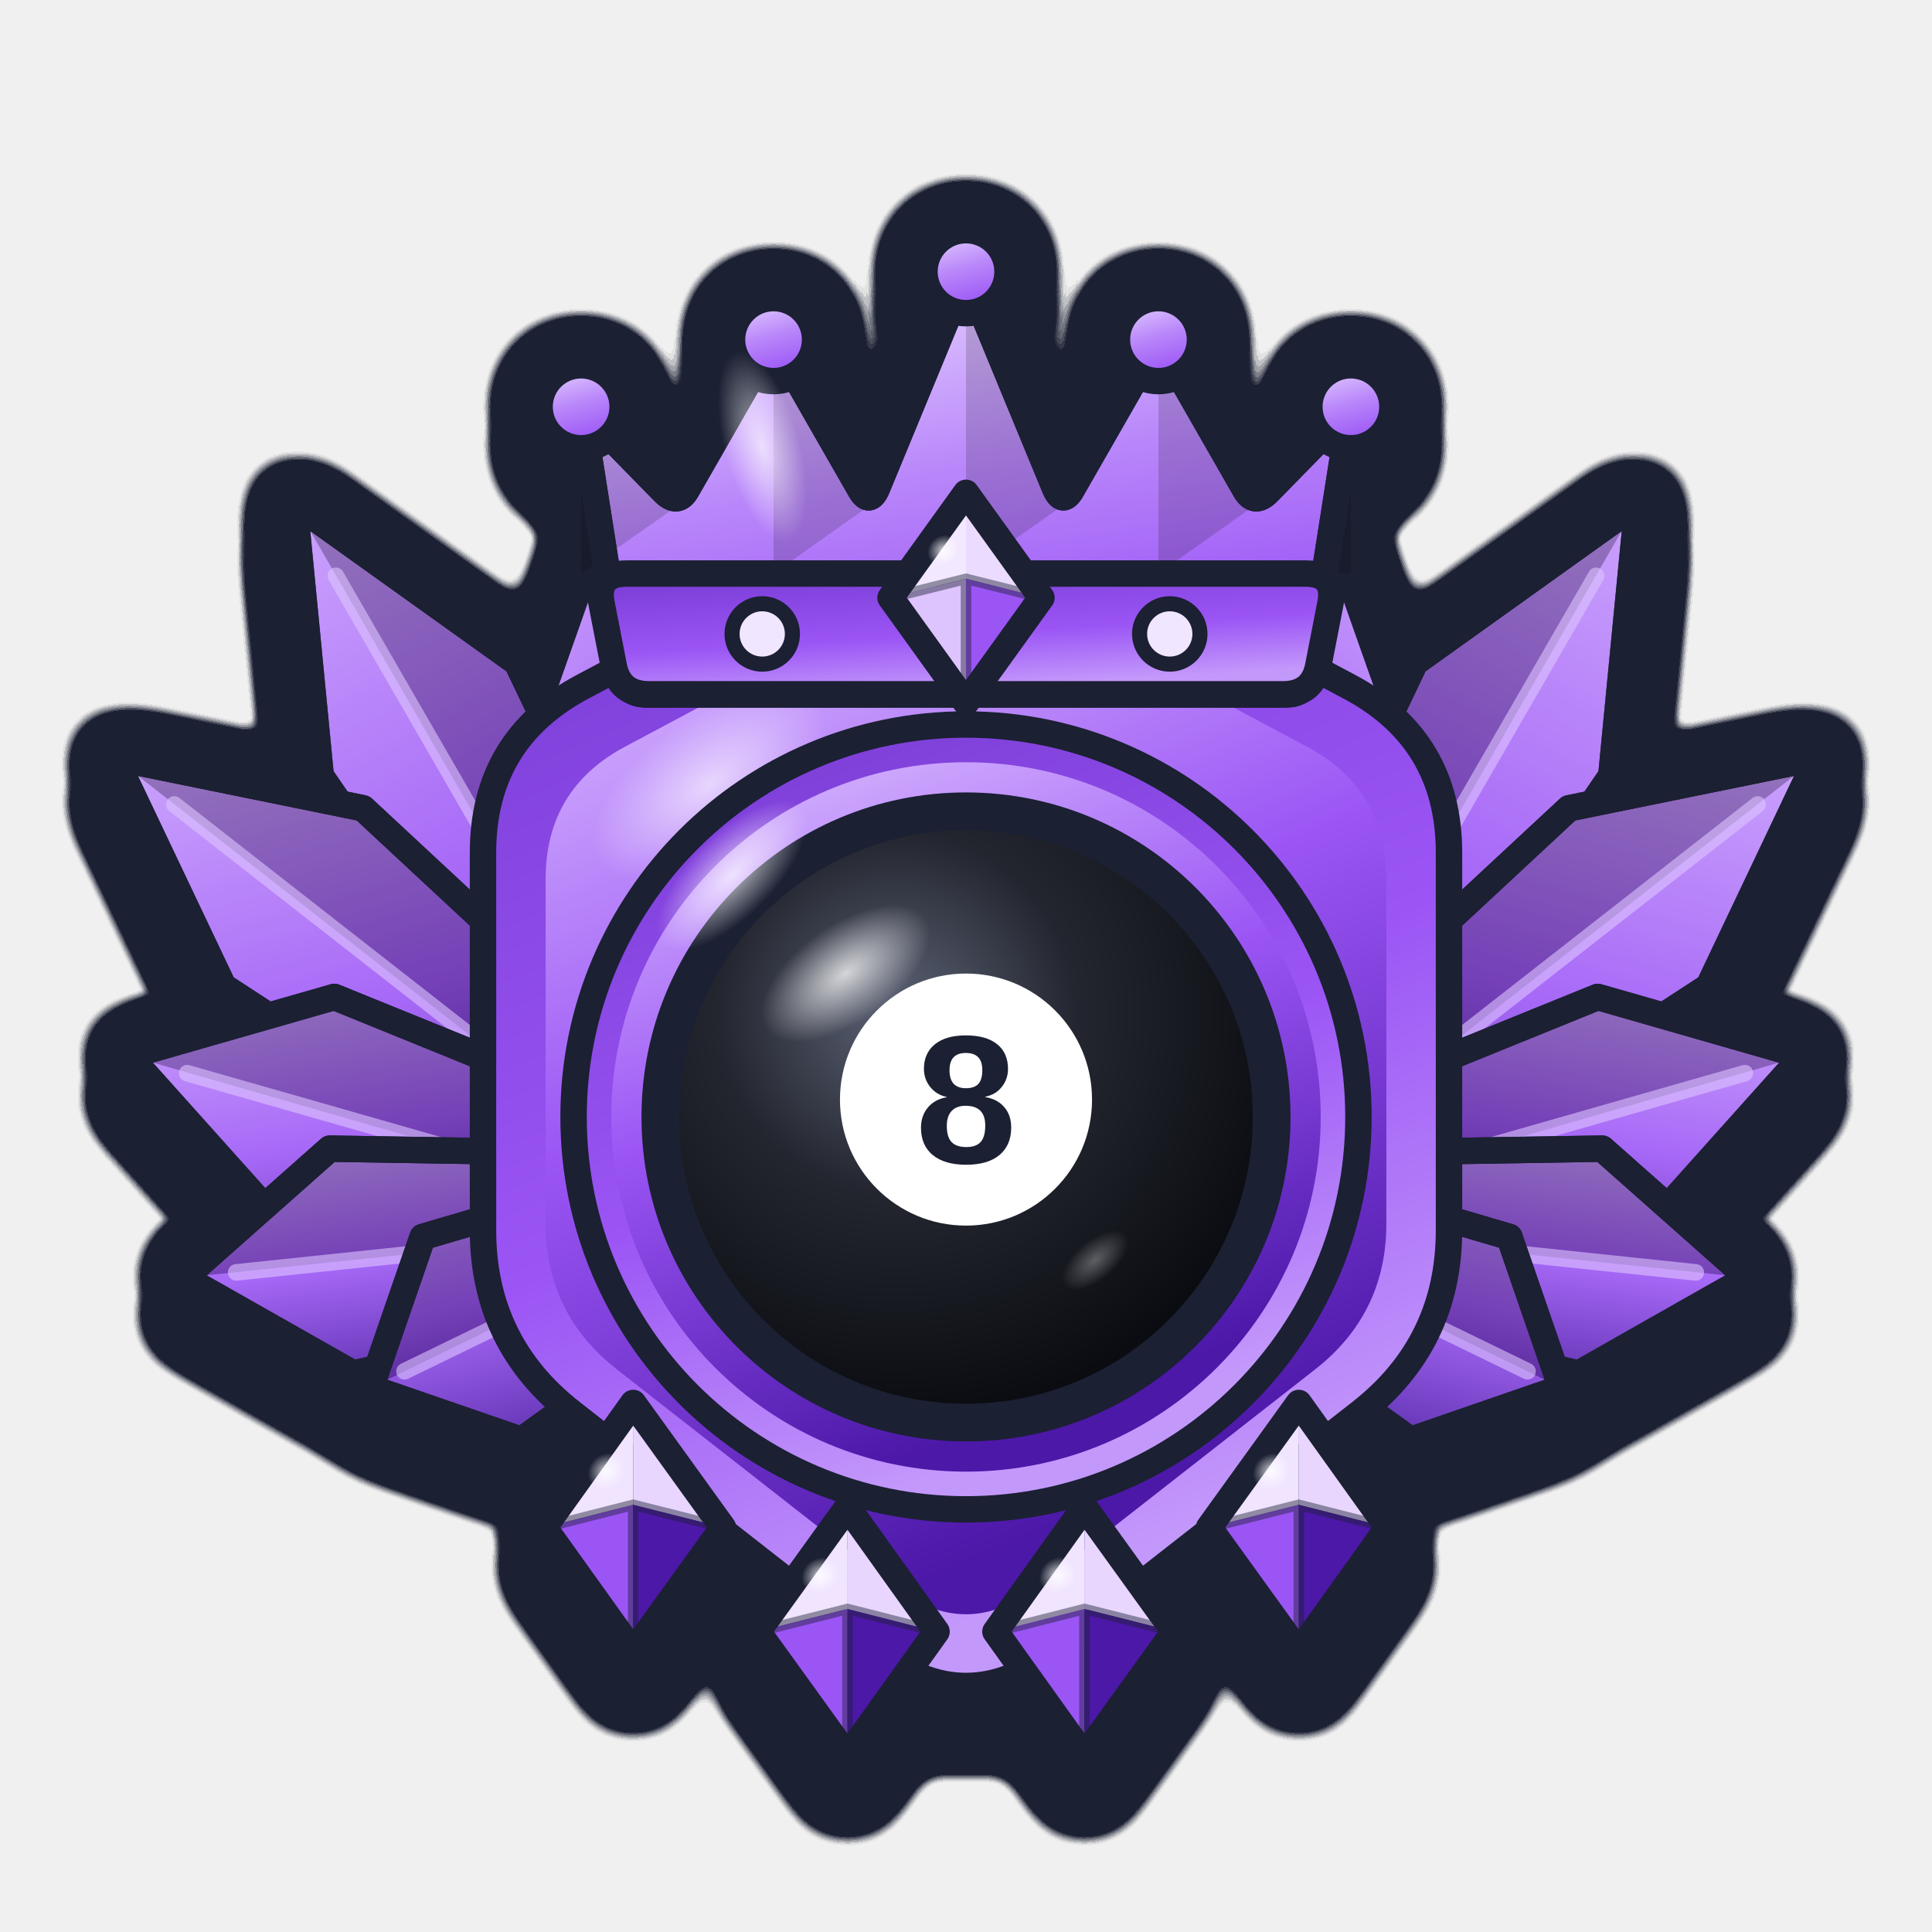
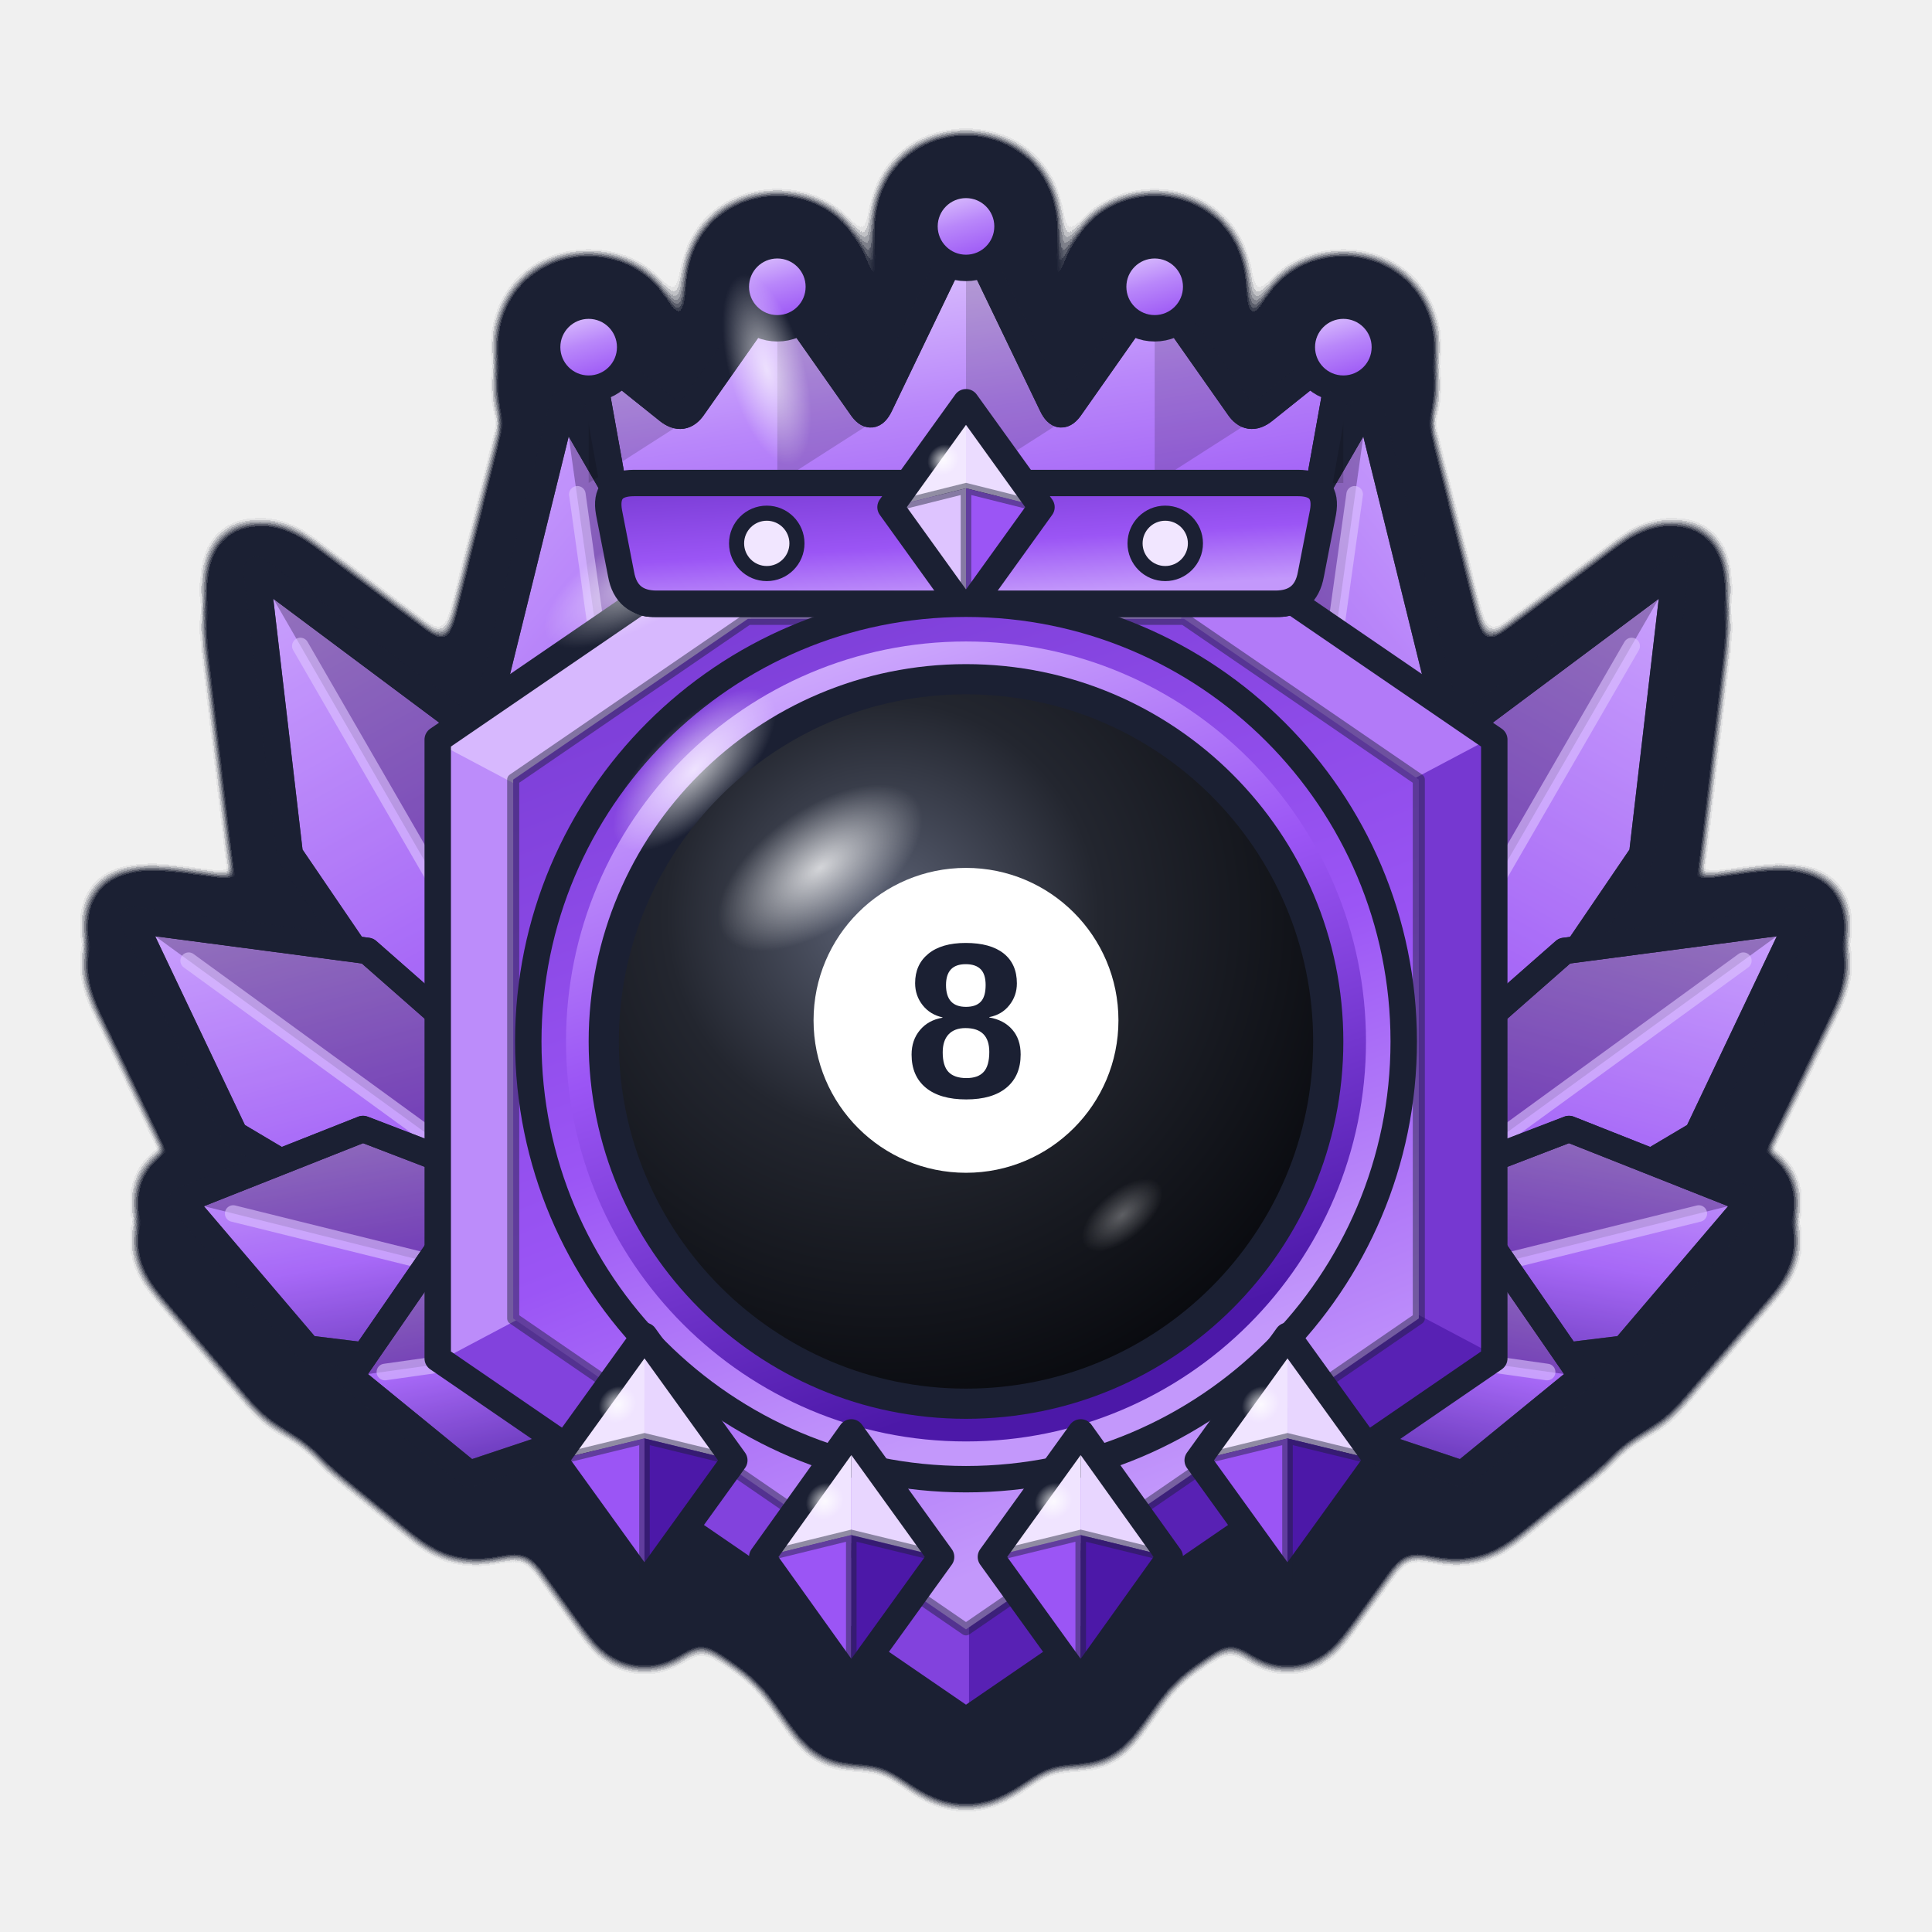
<svg xmlns="http://www.w3.org/2000/svg" width="512" height="512" viewBox="0 0 256 256">
  <defs>
    <linearGradient id="blue" x1="0" y1="0" x2="0.35" y2="1">
      <stop offset="0" stop-color="#9ED3FF" />
      <stop offset="0.45" stop-color="#3B9BFF" />
      <stop offset="1" stop-color="#1F6BD0" />
    </linearGradient>
    <linearGradient id="green" x1="0" y1="0" x2="0.35" y2="1">
      <stop offset="0" stop-color="#A8F5BE" />
      <stop offset="0.45" stop-color="#3DD66B" />
      <stop offset="1" stop-color="#1E9E47" />
    </linearGradient>
    <linearGradient id="red" x1="0" y1="0" x2="0.35" y2="1">
      <stop offset="0" stop-color="#FFA3A3" />
      <stop offset="0.45" stop-color="#FF4D4D" />
      <stop offset="1" stop-color="#C9283A" />
    </linearGradient>
    <linearGradient id="gold" x1="0" y1="0" x2="0.35" y2="1">
      <stop offset="0" stop-color="#FFF1A0" />
      <stop offset="0.45" stop-color="#FFC928" />
      <stop offset="1" stop-color="#DB8E00" />
    </linearGradient>
    <linearGradient id="wood" x1="0" y1="0" x2="0.35" y2="1">
      <stop offset="0" stop-color="#FFD9A0" />
      <stop offset="0.45" stop-color="#E7A35C" />
      <stop offset="1" stop-color="#A8622A" />
    </linearGradient>
    <linearGradient id="darkwood" x1="0" y1="0" x2="0.35" y2="1">
      <stop offset="0" stop-color="#C07A45" />
      <stop offset="0.45" stop-color="#8A4B22" />
      <stop offset="1" stop-color="#5E3014" />
    </linearGradient>
    <linearGradient id="white" x1="0" y1="0" x2="0.35" y2="1">
      <stop offset="0" stop-color="#FFFFFF" />
      <stop offset="0.45" stop-color="#F4F8FF" />
      <stop offset="1" stop-color="#C9D6EA" />
    </linearGradient>
    <linearGradient id="grey" x1="0" y1="0" x2="0.35" y2="1">
      <stop offset="0" stop-color="#E4E9F2" />
      <stop offset="0.45" stop-color="#AEB8C8" />
      <stop offset="1" stop-color="#7B869A" />
    </linearGradient>
    <linearGradient id="steel" x1="0" y1="0" x2="0.35" y2="1">
      <stop offset="0" stop-color="#D8E6F7" />
      <stop offset="0.45" stop-color="#9FB2CC" />
      <stop offset="1" stop-color="#6A7D98" />
    </linearGradient>
    <linearGradient id="cloth" x1="0" y1="0" x2="0.35" y2="1">
      <stop offset="0" stop-color="#6FE08E" />
      <stop offset="0.45" stop-color="#2FA24F" />
      <stop offset="1" stop-color="#1C7A37" />
    </linearGradient>
    <linearGradient id="sad" x1="0" y1="0" x2="0.35" y2="1">
      <stop offset="0" stop-color="#C4D4EE" />
      <stop offset="0.45" stop-color="#8EA3C7" />
      <stop offset="1" stop-color="#5E7299" />
    </linearGradient>
    <linearGradient id="purple" x1="0" y1="0" x2="0.35" y2="1">
      <stop offset="0" stop-color="#D7B8FF" />
      <stop offset="0.45" stop-color="#A259FF" />
      <stop offset="1" stop-color="#6E2FD0" />
    </linearGradient>
    <radialGradient id="shine" cx="0.5" cy="0.5" r="0.5">
      <stop offset="0" stop-color="#FFFFFF" stop-opacity="0.9" />
      <stop offset="1" stop-color="#FFFFFF" stop-opacity="0" />
    </radialGradient>
    <filter id="ink" x="-30%" y="-30%" width="160%" height="160%" color-interpolation-filters="sRGB">
      <feGaussianBlur in="SourceAlpha" stdDeviation="6.92" result="blur" />
      <feComponentTransfer in="blur" result="grown">
        <feFuncA type="linear" slope="7" intercept="-0.35" />
      </feComponentTransfer>
      <feOffset in="grown" dy="6" result="lip" />
      <feMerge result="both">
        <feMergeNode in="lip" />
        <feMergeNode in="grown" />
      </feMerge>
      <feFlood flood-color="#1B2033" />
      <feComposite in2="both" operator="in" result="outline" />
      <feMerge>
        <feMergeNode in="outline" />
        <feMergeNode in="SourceGraphic" />
      </feMerge>
    </filter>
  </defs>
  <defs>
    <filter id="badgeInk" x="-20%" y="-20%" width="140%" height="140%" color-interpolation-filters="sRGB">
      <feGaussianBlur in="SourceAlpha" stdDeviation="3.2" result="blur" />
      <feComponentTransfer in="blur" result="grown">
        <feFuncA type="linear" slope="40" intercept="-0.716" />
      </feComponentTransfer>
      <feOffset in="grown" dy="5" result="lip" />
      <feMerge result="both">
        <feMergeNode in="lip" />
        <feMergeNode in="grown" />
      </feMerge>
      <feFlood flood-color="#1B2033" />
      <feComposite in2="both" operator="in" result="outline" />
      <feMerge>
        <feMergeNode in="outline" />
        <feMergeNode in="SourceGraphic" />
      </feMerge>
    </filter>
  </defs>
  <defs>
    <linearGradient id="m" x1="0" y1="0" x2="0.35" y2="1">
      <stop offset="0" stop-color="#DEC4FF" />
      <stop offset="0.5" stop-color="#9B55F5" />
      <stop offset="1" stop-color="#4C18A8" />
    </linearGradient>
    <linearGradient id="r" x1="0" y1="0" x2="0.35" y2="1">
      <stop offset="0" stop-color="#773AD2" />
      <stop offset="0.6" stop-color="#9B55F5" />
      <stop offset="1" stop-color="#C398FB" />
    </linearGradient>
    <linearGradient id="w" x1="0" y1="0" x2="0.35" y2="1">
      <stop offset="0" stop-color="#C79DFC" />
      <stop offset="0.55" stop-color="#9B55F5" />
      <stop offset="1" stop-color="#4C18A8" />
    </linearGradient>
    <linearGradient id="p" x1="0" y1="0" x2="0.2" y2="1">
      <stop offset="0" stop-color="#F0E4FF" />
      <stop offset="0.55" stop-color="#DEC4FF" />
      <stop offset="1" stop-color="#9B55F5" />
    </linearGradient>
    <linearGradient id="c" x1="0" y1="0" x2="0.3" y2="1">
      <stop offset="0" stop-color="#EBDCFF" />
      <stop offset="0.55" stop-color="#B987FA" />
      <stop offset="1" stop-color="#9B55F5" />
    </linearGradient>
    <linearGradient id="g" x1="0" y1="0" x2="0.35" y2="1">
      <stop offset="0" stop-color="#FFF3A6" />
      <stop offset="0.5" stop-color="#FFC928" />
      <stop offset="1" stop-color="#C97F00" />
    </linearGradient>
    <linearGradient id="gr" x1="0" y1="0" x2="0.35" y2="1">
      <stop offset="0" stop-color="#E7A816" />
      <stop offset="0.6" stop-color="#FFC928" />
      <stop offset="1" stop-color="#FFE274" />
    </linearGradient>
    <radialGradient id="ball" cx="0.38" cy="0.32" r="0.78">
      <stop offset="0" stop-color="#5C6275" />
      <stop offset="0.4" stop-color="#23262F" />
      <stop offset="1" stop-color="#06070B" />
    </radialGradient>
  </defs>
  <g filter="url(#badgeInk)">
-     <path d="M85.1 163.3 L69.8 97.5 L80.6 66.9 L99.5 93.4 L102.9 160.7 Z" fill="url(#w)" stroke="#1B2033" stroke-width="3.5" stroke-linejoin="round" />
-     <path d="M94.0 162.0 L102.9 160.7 L99.5 93.4 L80.6 66.9 Z" fill="#000000" opacity="0.25" />
-     <path d="M94.0 162.0 L85.1 163.3 L69.8 97.5 L80.6 66.9 Z" fill="#DEC4FF" opacity="0.18" />
-     <path d="M92.9 154.4 L82.0 76.4" fill="none" stroke="#DEC4FF" stroke-width="2.2" stroke-linecap="round" stroke-linejoin="round" opacity="0.6" />
-     <path d="M85.1 163.3 L69.8 97.5 L80.6 66.9 L99.5 93.4 L102.9 160.7 Z" fill="none" stroke="#1B2033" stroke-width="3.5" stroke-linejoin="round" />
-     <path d="M86.2 166.5 L42.5 102.8 L39.0 66.7 L68.5 87.8 L101.8 157.5 Z" fill="url(#w)" stroke="#1B2033" stroke-width="3.5" stroke-linejoin="round" />
-     <path d="M94.0 162.0 L101.8 157.5 L68.5 87.8 L39.0 66.7 Z" fill="#000000" opacity="0.25" />
-     <path d="M94.0 162.0 L86.2 166.5 L42.5 102.8 L39.0 66.7 Z" fill="#DEC4FF" opacity="0.18" />
-     <path d="M89.6 154.4 L44.5 76.3" fill="none" stroke="#DEC4FF" stroke-width="2.2" stroke-linecap="round" stroke-linejoin="round" opacity="0.6" />
-     <path d="M86.2 166.5 L42.5 102.8 L39.0 66.7 L68.5 87.8 L101.8 157.5 Z" fill="none" stroke="#1B2033" stroke-width="3.5" stroke-linejoin="round" />
-     <path d="M88.5 169.1 L29.6 130.7 L15.2 100.4 L48.1 107.1 L99.5 154.9 Z" fill="url(#w)" stroke="#1B2033" stroke-width="3.5" stroke-linejoin="round" />
-     <path d="M94.0 162.0 L99.5 154.9 L48.1 107.1 L15.2 100.4 Z" fill="#000000" opacity="0.25" />
-     <path d="M94.0 162.0 L88.5 169.1 L29.6 130.7 L15.2 100.4 Z" fill="#DEC4FF" opacity="0.18" />
-     <path d="M87.7 157.1 L23.1 106.6" fill="none" stroke="#DEC4FF" stroke-width="2.2" stroke-linecap="round" stroke-linejoin="round" opacity="0.6" />
-     <path d="M88.5 169.1 L29.6 130.7 L15.2 100.4 L48.1 107.1 L99.5 154.9 Z" fill="none" stroke="#1B2033" stroke-width="3.5" stroke-linejoin="round" />
-     <path d="M91.5 170.7 L36.0 161.0 L17.1 139.9 L44.3 132.1 L96.5 153.3 Z" fill="url(#w)" stroke="#1B2033" stroke-width="3.5" stroke-linejoin="round" />
-     <path d="M94.0 162.0 L96.5 153.3 L44.3 132.1 L17.1 139.9 Z" fill="#000000" opacity="0.25" />
-     <path d="M94.0 162.0 L91.5 170.7 L36.0 161.0 L17.1 139.9 Z" fill="#DEC4FF" opacity="0.18" />
-     <path d="M87.8 160.2 L24.8 142.2" fill="none" stroke="#DEC4FF" stroke-width="2.2" stroke-linecap="round" stroke-linejoin="round" opacity="0.6" />
-     <path d="M91.5 170.7 L36.0 161.0 L17.1 139.9 L44.3 132.1 L96.5 153.3 Z" fill="none" stroke="#1B2033" stroke-width="3.5" stroke-linejoin="round" />
-     <path d="M94.9 171.0 L46.8 182.0 L24.4 169.3 L43.7 152.2 L93.1 153.0 Z" fill="url(#w)" stroke="#1B2033" stroke-width="3.5" stroke-linejoin="round" />
-     <path d="M94.0 162.0 L93.1 153.0 L43.7 152.2 L24.4 169.3 Z" fill="#000000" opacity="0.25" />
-     <path d="M94.0 162.0 L94.9 171.0 L46.8 182.0 L24.4 169.3 Z" fill="#DEC4FF" opacity="0.18" />
-     <path d="M88.4 162.6 L31.3 168.6" fill="none" stroke="#DEC4FF" stroke-width="2.2" stroke-linecap="round" stroke-linejoin="round" opacity="0.6" />
-     <path d="M94.9 171.0 L46.8 182.0 L24.4 169.3 L43.7 152.2 L93.1 153.0 Z" fill="none" stroke="#1B2033" stroke-width="3.5" stroke-linejoin="round" />
-     <path d="M97.9 170.1 L69.1 190.8 L49.1 183.9 L56.0 163.9 L90.1 153.9 Z" fill="url(#w)" stroke="#1B2033" stroke-width="3.5" stroke-linejoin="round" />
-     <path d="M94.0 162.0 L90.1 153.9 L56.0 163.9 L49.1 183.9 Z" fill="#000000" opacity="0.25" />
-     <path d="M94.0 162.0 L97.9 170.1 L69.1 190.8 L49.1 183.9 Z" fill="#DEC4FF" opacity="0.18" />
-     <path d="M90.4 163.8 L53.6 181.7" fill="none" stroke="#DEC4FF" stroke-width="2.2" stroke-linecap="round" stroke-linejoin="round" opacity="0.6" />
-     <path d="M97.9 170.1 L69.1 190.8 L49.1 183.9 L56.0 163.9 L90.1 153.9 Z" fill="none" stroke="#1B2033" stroke-width="3.5" stroke-linejoin="round" />
+     <path d="M83.1 177.3 L65.1 92.1 L74.7 53.2 L94.8 88.0 L100.9 174.7 Z" fill="url(#w)" stroke="#1B2033" stroke-width="3.5" stroke-linejoin="round" />
+     <path d="M92.0 176.0 L100.9 174.7 L94.8 88.0 L74.7 53.2 Z" fill="#000000" opacity="0.25" />
+     <path d="M92.0 176.0 L83.1 177.3 L65.1 92.1 L74.7 53.2 Z" fill="#DEC4FF" opacity="0.18" />
+     <path d="M90.6 166.2 L76.5 65.5" fill="none" stroke="#DEC4FF" stroke-width="2.2" stroke-linecap="round" stroke-linejoin="round" opacity="0.6" />
+     <path d="M83.1 177.3 L65.1 92.1 L74.7 53.2 L94.8 88.0 L100.9 174.7 Z" fill="none" stroke="#1B2033" stroke-width="3.5" stroke-linejoin="round" />
+     <path d="M84.2 180.5 L38.4 113.2 L34.0 75.5 L64.4 98.2 L99.8 171.5 Z" fill="url(#w)" stroke="#1B2033" stroke-width="3.5" stroke-linejoin="round" />
+     <path d="M92.0 176.0 L99.8 171.5 L64.4 98.2 L34.0 75.5 Z" fill="#000000" opacity="0.25" />
+     <path d="M92.0 176.0 L84.2 180.5 L38.4 113.2 L34.0 75.5 Z" fill="#DEC4FF" opacity="0.18" />
+     <path d="M87.4 168.0 L39.8 85.6" fill="none" stroke="#DEC4FF" stroke-width="2.2" stroke-linecap="round" stroke-linejoin="round" opacity="0.6" />
+     <path d="M84.2 180.5 L38.4 113.2 L34.0 75.5 L64.4 98.2 L99.8 171.5 Z" fill="none" stroke="#1B2033" stroke-width="3.5" stroke-linejoin="round" />
+     <path d="M86.7 183.3 L31.1 150.3 L17.6 121.9 L48.7 126.0 L97.3 168.7 Z" fill="url(#w)" stroke="#1B2033" stroke-width="3.5" stroke-linejoin="round" />
+     <path d="M92.0 176.0 L97.3 168.7 L48.7 126.0 L17.6 121.9 Z" fill="#000000" opacity="0.25" />
+     <path d="M92.0 176.0 L86.7 183.3 L31.1 150.3 L17.6 121.9 Z" fill="#DEC4FF" opacity="0.18" />
+     <path d="M86.0 171.7 L25.0 127.3" fill="none" stroke="#DEC4FF" stroke-width="2.2" stroke-linecap="round" stroke-linejoin="round" opacity="0.6" />
+     <path d="M86.7 183.3 L31.1 150.3 L17.6 121.9 L48.7 126.0 L97.3 168.7 Z" fill="none" stroke="#1B2033" stroke-width="3.5" stroke-linejoin="round" />
+     <path d="M89.8 184.7 L40.8 178.7 L24.1 159.1 L48.1 149.6 L94.2 167.3 Z" fill="url(#w)" stroke="#1B2033" stroke-width="3.5" stroke-linejoin="round" />
+     <path d="M92.0 176.0 L94.2 167.3 L48.1 149.6 L24.1 159.1 Z" fill="#000000" opacity="0.25" />
+     <path d="M92.0 176.0 L89.8 184.7 L40.8 178.7 L24.1 159.1 Z" fill="#DEC4FF" opacity="0.18" />
+     <path d="M86.6 174.6 L30.9 160.8" fill="none" stroke="#DEC4FF" stroke-width="2.2" stroke-linecap="round" stroke-linejoin="round" opacity="0.6" />
+     <path d="M89.8 184.7 L40.8 178.7 L24.1 159.1 L48.1 149.6 L94.2 167.3 Z" fill="none" stroke="#1B2033" stroke-width="3.5" stroke-linejoin="round" />
+     <path d="M93.3 184.9 L62.2 195.3 L46.4 182.4 L58.0 165.6 L90.7 167.1 Z" fill="url(#w)" stroke="#1B2033" stroke-width="3.5" stroke-linejoin="round" />
+     <path d="M92.0 176.0 L90.7 167.1 L58.0 165.6 L46.4 182.4 Z" fill="#000000" opacity="0.25" />
+     <path d="M92.0 176.0 L93.3 184.9 L62.2 195.3 L46.4 182.4 Z" fill="#DEC4FF" opacity="0.18" />
+     <path d="M88.4 176.5 L51.0 181.8" fill="none" stroke="#DEC4FF" stroke-width="2.2" stroke-linecap="round" stroke-linejoin="round" opacity="0.6" />
+     <path d="M93.3 184.9 L62.2 195.3 L46.4 182.4 L58.0 165.6 L90.7 167.1 Z" fill="none" stroke="#1B2033" stroke-width="3.5" stroke-linejoin="round" />
    <g transform="matrix(-1 0 0 1 256 0)">
-       <path d="M85.1 163.3 L69.8 97.5 L80.6 66.9 L99.5 93.4 L102.9 160.7 Z" fill="url(#w)" stroke="#1B2033" stroke-width="3.5" stroke-linejoin="round" />
-       <path d="M94.0 162.0 L102.9 160.7 L99.5 93.4 L80.6 66.9 Z" fill="#000000" opacity="0.25" />
-       <path d="M94.0 162.0 L85.1 163.3 L69.8 97.5 L80.6 66.9 Z" fill="#DEC4FF" opacity="0.18" />
-       <path d="M92.9 154.4 L82.0 76.4" fill="none" stroke="#DEC4FF" stroke-width="2.2" stroke-linecap="round" stroke-linejoin="round" opacity="0.6" />
-       <path d="M85.1 163.3 L69.8 97.5 L80.6 66.9 L99.5 93.4 L102.9 160.7 Z" fill="none" stroke="#1B2033" stroke-width="3.5" stroke-linejoin="round" />
-       <path d="M86.2 166.5 L42.5 102.8 L39.0 66.7 L68.5 87.8 L101.8 157.5 Z" fill="url(#w)" stroke="#1B2033" stroke-width="3.5" stroke-linejoin="round" />
-       <path d="M94.0 162.0 L101.8 157.5 L68.5 87.8 L39.0 66.7 Z" fill="#000000" opacity="0.25" />
-       <path d="M94.0 162.0 L86.2 166.5 L42.5 102.8 L39.0 66.7 Z" fill="#DEC4FF" opacity="0.18" />
-       <path d="M89.6 154.4 L44.5 76.3" fill="none" stroke="#DEC4FF" stroke-width="2.2" stroke-linecap="round" stroke-linejoin="round" opacity="0.6" />
-       <path d="M86.2 166.5 L42.5 102.8 L39.0 66.7 L68.5 87.8 L101.8 157.5 Z" fill="none" stroke="#1B2033" stroke-width="3.5" stroke-linejoin="round" />
-       <path d="M88.5 169.1 L29.6 130.7 L15.2 100.4 L48.1 107.1 L99.5 154.9 Z" fill="url(#w)" stroke="#1B2033" stroke-width="3.5" stroke-linejoin="round" />
-       <path d="M94.0 162.0 L99.5 154.9 L48.1 107.1 L15.2 100.4 Z" fill="#000000" opacity="0.25" />
-       <path d="M94.0 162.0 L88.5 169.1 L29.6 130.7 L15.2 100.4 Z" fill="#DEC4FF" opacity="0.18" />
-       <path d="M87.7 157.1 L23.1 106.6" fill="none" stroke="#DEC4FF" stroke-width="2.2" stroke-linecap="round" stroke-linejoin="round" opacity="0.6" />
-       <path d="M88.5 169.1 L29.6 130.7 L15.2 100.4 L48.1 107.1 L99.5 154.9 Z" fill="none" stroke="#1B2033" stroke-width="3.5" stroke-linejoin="round" />
-       <path d="M91.5 170.7 L36.0 161.0 L17.1 139.9 L44.3 132.1 L96.5 153.3 Z" fill="url(#w)" stroke="#1B2033" stroke-width="3.5" stroke-linejoin="round" />
-       <path d="M94.0 162.0 L96.5 153.3 L44.3 132.1 L17.1 139.9 Z" fill="#000000" opacity="0.25" />
-       <path d="M94.0 162.0 L91.5 170.7 L36.0 161.0 L17.1 139.9 Z" fill="#DEC4FF" opacity="0.18" />
-       <path d="M87.8 160.2 L24.8 142.2" fill="none" stroke="#DEC4FF" stroke-width="2.2" stroke-linecap="round" stroke-linejoin="round" opacity="0.6" />
-       <path d="M91.5 170.7 L36.0 161.0 L17.1 139.9 L44.3 132.1 L96.5 153.3 Z" fill="none" stroke="#1B2033" stroke-width="3.5" stroke-linejoin="round" />
-       <path d="M94.9 171.0 L46.8 182.0 L24.4 169.3 L43.7 152.2 L93.1 153.0 Z" fill="url(#w)" stroke="#1B2033" stroke-width="3.5" stroke-linejoin="round" />
-       <path d="M94.0 162.0 L93.1 153.0 L43.7 152.2 L24.4 169.3 Z" fill="#000000" opacity="0.25" />
-       <path d="M94.0 162.0 L94.9 171.0 L46.8 182.0 L24.4 169.3 Z" fill="#DEC4FF" opacity="0.18" />
-       <path d="M88.4 162.6 L31.3 168.6" fill="none" stroke="#DEC4FF" stroke-width="2.2" stroke-linecap="round" stroke-linejoin="round" opacity="0.6" />
-       <path d="M94.9 171.0 L46.8 182.0 L24.4 169.3 L43.7 152.2 L93.1 153.0 Z" fill="none" stroke="#1B2033" stroke-width="3.5" stroke-linejoin="round" />
-       <path d="M97.9 170.1 L69.1 190.8 L49.1 183.9 L56.0 163.9 L90.1 153.9 Z" fill="url(#w)" stroke="#1B2033" stroke-width="3.5" stroke-linejoin="round" />
-       <path d="M94.0 162.0 L90.1 153.9 L56.0 163.9 L49.1 183.9 Z" fill="#000000" opacity="0.25" />
-       <path d="M94.0 162.0 L97.9 170.1 L69.1 190.8 L49.1 183.9 Z" fill="#DEC4FF" opacity="0.18" />
-       <path d="M90.4 163.8 L53.6 181.7" fill="none" stroke="#DEC4FF" stroke-width="2.2" stroke-linecap="round" stroke-linejoin="round" opacity="0.6" />
-       <path d="M97.9 170.1 L69.1 190.8 L49.1 183.9 L56.0 163.9 L90.1 153.9 Z" fill="none" stroke="#1B2033" stroke-width="3.5" stroke-linejoin="round" />
+       <path d="M83.1 177.3 L65.1 92.1 L74.7 53.2 L94.8 88.0 L100.9 174.7 Z" fill="url(#w)" stroke="#1B2033" stroke-width="3.5" stroke-linejoin="round" />
+       <path d="M92.0 176.0 L100.9 174.7 L94.8 88.0 L74.7 53.2 Z" fill="#000000" opacity="0.25" />
+       <path d="M92.0 176.0 L83.1 177.3 L65.1 92.1 L74.7 53.2 Z" fill="#DEC4FF" opacity="0.18" />
+       <path d="M90.6 166.2 L76.5 65.5" fill="none" stroke="#DEC4FF" stroke-width="2.2" stroke-linecap="round" stroke-linejoin="round" opacity="0.6" />
+       <path d="M83.1 177.3 L65.1 92.1 L74.7 53.2 L94.8 88.0 L100.9 174.7 Z" fill="none" stroke="#1B2033" stroke-width="3.5" stroke-linejoin="round" />
+       <path d="M84.2 180.5 L38.4 113.2 L34.0 75.5 L64.4 98.2 L99.8 171.5 Z" fill="url(#w)" stroke="#1B2033" stroke-width="3.5" stroke-linejoin="round" />
+       <path d="M92.0 176.0 L99.8 171.5 L64.4 98.2 L34.0 75.5 Z" fill="#000000" opacity="0.25" />
+       <path d="M92.0 176.0 L84.2 180.5 L38.4 113.2 L34.0 75.5 Z" fill="#DEC4FF" opacity="0.18" />
+       <path d="M87.4 168.0 L39.8 85.6" fill="none" stroke="#DEC4FF" stroke-width="2.2" stroke-linecap="round" stroke-linejoin="round" opacity="0.6" />
+       <path d="M84.2 180.5 L38.4 113.2 L34.0 75.5 L64.4 98.2 L99.8 171.5 Z" fill="none" stroke="#1B2033" stroke-width="3.5" stroke-linejoin="round" />
+       <path d="M86.7 183.3 L31.1 150.3 L17.6 121.9 L48.7 126.0 L97.3 168.7 Z" fill="url(#w)" stroke="#1B2033" stroke-width="3.5" stroke-linejoin="round" />
+       <path d="M92.0 176.0 L97.3 168.7 L48.7 126.0 L17.6 121.9 Z" fill="#000000" opacity="0.25" />
+       <path d="M92.0 176.0 L86.7 183.3 L31.1 150.3 L17.6 121.9 Z" fill="#DEC4FF" opacity="0.18" />
+       <path d="M86.0 171.7 L25.0 127.3" fill="none" stroke="#DEC4FF" stroke-width="2.2" stroke-linecap="round" stroke-linejoin="round" opacity="0.6" />
+       <path d="M86.7 183.3 L31.1 150.3 L17.6 121.9 L48.7 126.0 L97.3 168.7 Z" fill="none" stroke="#1B2033" stroke-width="3.5" stroke-linejoin="round" />
+       <path d="M89.8 184.7 L40.8 178.7 L24.1 159.1 L48.1 149.6 L94.2 167.3 Z" fill="url(#w)" stroke="#1B2033" stroke-width="3.5" stroke-linejoin="round" />
+       <path d="M92.0 176.0 L94.2 167.3 L48.1 149.6 L24.1 159.1 Z" fill="#000000" opacity="0.25" />
+       <path d="M92.0 176.0 L89.8 184.7 L40.8 178.7 L24.1 159.1 Z" fill="#DEC4FF" opacity="0.18" />
+       <path d="M86.6 174.6 L30.9 160.8" fill="none" stroke="#DEC4FF" stroke-width="2.2" stroke-linecap="round" stroke-linejoin="round" opacity="0.6" />
+       <path d="M89.8 184.7 L40.8 178.7 L24.1 159.1 L48.1 149.6 L94.2 167.3 Z" fill="none" stroke="#1B2033" stroke-width="3.5" stroke-linejoin="round" />
+       <path d="M93.3 184.9 L62.2 195.3 L46.4 182.4 L58.0 165.6 L90.7 167.1 Z" fill="url(#w)" stroke="#1B2033" stroke-width="3.5" stroke-linejoin="round" />
+       <path d="M92.0 176.0 L90.7 167.1 L58.0 165.6 L46.4 182.4 Z" fill="#000000" opacity="0.25" />
+       <path d="M92.0 176.0 L93.3 184.9 L62.2 195.3 L46.4 182.4 Z" fill="#DEC4FF" opacity="0.18" />
+       <path d="M88.4 176.5 L51.0 181.8" fill="none" stroke="#DEC4FF" stroke-width="2.2" stroke-linecap="round" stroke-linejoin="round" opacity="0.6" />
+       <path d="M93.3 184.9 L62.2 195.3 L46.4 182.4 L58.0 165.6 L90.7 167.1 Z" fill="none" stroke="#1B2033" stroke-width="3.5" stroke-linejoin="round" />
    </g>
-     <path d="M114.8 71.0 Q128.0 64.0 141.2 71.0 L178.8 91.0 Q192.0 98.0 192.0 113.0 L192.0 163.0 Q192.0 178.0 180.2 187.2 L139.8 218.8 Q128.0 228.0 116.2 218.8 L75.8 187.2 Q64.0 178.0 64.0 163.0 L64.0 113.0 Q64.0 98.0 77.2 91.0 Z" fill="url(#r)" stroke="#1B2033" stroke-width="3.5" stroke-linejoin="round" />
-     <path d="M117.4 80.5 Q128.0 74.9 138.6 80.5 L173.1 98.9 Q183.7 104.5 183.7 116.5 L183.7 162.1 Q183.7 174.1 174.2 181.5 L137.5 210.2 Q128.0 217.6 118.5 210.2 L81.8 181.5 Q72.3 174.1 72.3 162.1 L72.3 116.5 Q72.3 104.5 82.9 98.9 Z" fill="url(#m)" />
-     <ellipse cx="94" cy="104" rx="18" ry="9" fill="url(#shine)" opacity="0.7" transform="rotate(-35 94 104)" />
-     <path d="M85.5 92.0 Q83.0 92.0 82.6 89.5 L77.4 56.4 Q77.0 53.9 78.7 55.7 L88.0 65.2 Q89.8 67.0 91.0 64.9 L101.2 47.1 Q102.5 45.0 103.8 47.1 L114.0 64.9 Q115.2 67.0 116.2 64.7 L127.1 38.3 Q128.0 36.0 128.9 38.3 L139.8 64.7 Q140.8 67.0 142.0 64.9 L152.2 47.1 Q153.5 45.0 154.8 47.1 L165.0 64.9 Q166.2 67.0 168.0 65.2 L177.3 55.7 Q179.0 53.9 178.6 56.4 L173.4 89.5 Q173.0 92.0 170.5 92.0 Z" fill="url(#c)" stroke="#1B2033" stroke-width="3.5" stroke-linejoin="round" />
-     <path d="M77.0 53.9 L77.0 76.0 L89.8 67.0 Z" fill="#000000" opacity="0.16" />
-     <path d="M102.5 45.0 L102.5 76.0 L115.2 67.0 Z" fill="#000000" opacity="0.16" />
-     <path d="M128.0 36.0 L128.0 76.0 L140.8 67.0 Z" fill="#000000" opacity="0.16" />
-     <path d="M153.5 45.0 L153.5 76.0 L166.2 67.0 Z" fill="#000000" opacity="0.16" />
-     <path d="M179.0 53.9 L179.0 76.0 L176.0 76.0 Z" fill="#000000" opacity="0.16" />
-     <path d="M85.5 92.0 Q83.0 92.0 82.6 89.5 L77.4 56.4 Q77.0 53.9 78.7 55.7 L88.0 65.2 Q89.8 67.0 91.0 64.9 L101.2 47.1 Q102.5 45.0 103.8 47.1 L114.0 64.9 Q115.2 67.0 116.2 64.7 L127.1 38.3 Q128.0 36.0 128.9 38.3 L139.8 64.7 Q140.8 67.0 142.0 64.9 L152.2 47.1 Q153.5 45.0 154.8 47.1 L165.0 64.9 Q166.2 67.0 168.0 65.2 L177.3 55.7 Q179.0 53.9 178.6 56.4 L173.4 89.5 Q173.0 92.0 170.5 92.0 Z" fill="none" stroke="#1B2033" stroke-width="3.5" stroke-linejoin="round" />
-     <circle cx="77.0" cy="53.9" r="5.5" fill="url(#c)" stroke="#1B2033" stroke-width="3.5" />
-     <circle cx="102.5" cy="45.0" r="5.5" fill="url(#c)" stroke="#1B2033" stroke-width="3.5" />
-     <circle cx="128.0" cy="36.0" r="5.5" fill="url(#c)" stroke="#1B2033" stroke-width="3.5" />
-     <circle cx="153.5" cy="45.0" r="5.5" fill="url(#c)" stroke="#1B2033" stroke-width="3.5" />
-     <circle cx="179.0" cy="53.9" r="5.5" fill="url(#c)" stroke="#1B2033" stroke-width="3.5" />
-     <path d="M79.7 79.9 Q79.0 76.0 83.0 76.0 L173.0 76.0 Q177.0 76.0 176.3 79.9 L174.7 88.1 Q174.0 92.0 170.0 92.0 L86.0 92.0 Q82.0 92.0 81.3 88.1 Z" fill="url(#r)" stroke="#1B2033" stroke-width="3.5" stroke-linejoin="round" />
-     <ellipse cx="101.0" cy="59.2" rx="5" ry="13" fill="url(#shine)" opacity="0.75" transform="rotate(-15 101.0 59.2)" />
-     <path d="M118.0 79.2 L128.0 65.3 L128.0 76.7 Z" fill="#F2E8FF" />
-     <path d="M128.0 65.3 L138.0 79.2 L128.0 76.7 Z" fill="#EBDCFF" />
-     <path d="M118.0 79.2 L128.0 76.7 L128.0 93.1 Z" fill="#DEC4FF" />
-     <path d="M128.0 76.7 L138.0 79.2 L128.0 93.1 Z" fill="#9B55F5" />
-     <path d="M128.0 65.3 L138.0 79.2 L128.0 93.1 L118.0 79.2 Z" fill="none" stroke="#1B2033" stroke-width="3.5" stroke-linejoin="round" />
-     <path d="M118.0 79.2 L128.0 76.7 L138.0 79.2 M128.0 76.7 L128.0 93.1" fill="none" stroke="#1B2033" stroke-width="1.4" opacity="0.45" />
-     <ellipse cx="124.993" cy="72.936" rx="2.205" ry="1.949" fill="url(#shine)" opacity="0.9" transform="rotate(-40 124.9933 72.936)" />
-     <circle cx="101.0" cy="84.0" r="4.0" fill="#F1E6FF" stroke="#1B2033" stroke-width="2" />
-     <circle cx="155.0" cy="84.0" r="4.0" fill="#F1E6FF" stroke="#1B2033" stroke-width="2" />
-     <circle cx="128" cy="148" r="52" fill="url(#r)" stroke="#1B2033" stroke-width="3.5" />
-     <circle cx="128" cy="148" r="47" fill="url(#m)" />
-     <circle cx="128" cy="148" r="43" fill="#1B2033" />
-     <ellipse cx="97" cy="116" rx="13" ry="5.5" fill="url(#shine)" opacity="0.8" transform="rotate(-45 97 116)" />
-     <circle cx="128" cy="148" r="38" fill="url(#ball)" />
-     <circle cx="128.0" cy="145.7" r="16.7" fill="#FFFFFF" />
-     <text x="128.0" y="154.1" font-family="Arial Black, Arial, sans-serif" font-weight="900" font-size="24.2" text-anchor="middle" fill="#1B2033">8</text>
-     <ellipse cx="112.04" cy="129.0" rx="12.92" ry="6.46" fill="url(#shine)" opacity="0.85" transform="rotate(-35 112.04 129.0)" />
-     <ellipse cx="145.1" cy="167.0" rx="5.32" ry="2.66" fill="url(#shine)" opacity="0.35" transform="rotate(-40 145.1 167.0)" />
-     <path d="M160.2 202.4 L172.1 185.9 L172.1 199.4 Z" fill="#F0E4FF" />
-     <path d="M172.1 185.9 L183.9 202.4 L172.1 199.4 Z" fill="#E8D6FF" />
-     <path d="M160.2 202.4 L172.1 199.4 L172.1 218.9 Z" fill="#9B55F5" />
-     <path d="M172.1 199.4 L183.9 202.4 L172.1 218.9 Z" fill="#4C18A8" />
-     <path d="M172.1 185.9 L183.9 202.4 L172.1 218.9 L160.2 202.4 Z" fill="none" stroke="#1B2033" stroke-width="3.5" stroke-linejoin="round" />
-     <path d="M160.2 202.4 L172.1 199.4 L183.9 202.4 M172.1 199.4 L172.1 218.9" fill="none" stroke="#1B2033" stroke-width="1.4" opacity="0.45" />
-     <ellipse cx="168.488" cy="194.975" rx="2.614" ry="2.31" fill="url(#shine)" opacity="0.9" transform="rotate(-40 168.4884 194.9752)" />
-     <path d="M131.9 216.2 L143.7 199.7 L143.7 213.2 Z" fill="#F0E4FF" />
-     <path d="M143.7 199.7 L155.6 216.2 L143.7 213.2 Z" fill="#E8D6FF" />
-     <path d="M131.9 216.2 L143.7 213.2 L143.7 232.7 Z" fill="#9B55F5" />
-     <path d="M143.7 213.2 L155.6 216.2 L143.7 232.7 Z" fill="#4C18A8" />
-     <path d="M143.7 199.7 L155.6 216.2 L143.7 232.7 L131.9 216.2 Z" fill="none" stroke="#1B2033" stroke-width="3.5" stroke-linejoin="round" />
-     <path d="M131.9 216.2 L143.7 213.2 L155.6 216.2 M143.7 213.2 L143.7 232.7" fill="none" stroke="#1B2033" stroke-width="1.4" opacity="0.45" />
-     <ellipse cx="140.183" cy="208.781" rx="2.614" ry="2.31" fill="url(#shine)" opacity="0.9" transform="rotate(-40 140.1826 208.7809)" />
-     <path d="M100.4 216.2 L112.3 199.7 L112.3 213.2 Z" fill="#F0E4FF" />
-     <path d="M112.3 199.7 L124.1 216.2 L112.3 213.2 Z" fill="#E8D6FF" />
-     <path d="M100.4 216.2 L112.3 213.2 L112.3 232.7 Z" fill="#9B55F5" />
-     <path d="M112.3 213.2 L124.1 216.2 L112.3 232.7 Z" fill="#4C18A8" />
-     <path d="M112.3 199.7 L124.1 216.2 L112.3 232.7 L100.4 216.2 Z" fill="none" stroke="#1B2033" stroke-width="3.5" stroke-linejoin="round" />
-     <path d="M100.4 216.2 L112.3 213.2 L124.1 216.2 M112.3 213.2 L112.3 232.7" fill="none" stroke="#1B2033" stroke-width="1.4" opacity="0.45" />
-     <ellipse cx="108.689" cy="208.781" rx="2.614" ry="2.31" fill="url(#shine)" opacity="0.9" transform="rotate(-40 108.6894 208.7809)" />
-     <path d="M72.1 202.4 L83.9 185.9 L83.9 199.4 Z" fill="#F0E4FF" />
-     <path d="M83.9 185.9 L95.8 202.4 L83.9 199.4 Z" fill="#E8D6FF" />
-     <path d="M72.1 202.4 L83.9 199.4 L83.9 218.9 Z" fill="#9B55F5" />
-     <path d="M83.9 199.4 L95.8 202.4 L83.9 218.9 Z" fill="#4C18A8" />
-     <path d="M83.9 185.9 L95.8 202.4 L83.9 218.9 L72.1 202.4 Z" fill="none" stroke="#1B2033" stroke-width="3.5" stroke-linejoin="round" />
-     <path d="M72.1 202.4 L83.9 199.4 L95.8 202.4 M83.9 199.4 L83.9 218.9" fill="none" stroke="#1B2033" stroke-width="1.4" opacity="0.45" />
-     <ellipse cx="80.384" cy="194.975" rx="2.614" ry="2.31" fill="url(#shine)" opacity="0.9" transform="rotate(-40 80.38357 194.9752)" />
+     <path d="M96.0 72.0 L160.0 72.0 L156.9 82.0 L99.1 82.0 Z" fill="#CDA8FC" stroke="#CDA8FC" stroke-width="0.8" />
+     <path d="M160.0 72.0 L198.0 98.0 L188.0 103.3 L156.9 82.0 Z" fill="#B27AF8" stroke="#B27AF8" stroke-width="0.8" />
+     <path d="M198.0 98.0 L198.0 180.0 L188.0 174.7 L188.0 103.3 Z" fill="#7638D1" stroke="#7638D1" stroke-width="0.8" />
+     <path d="M198.0 180.0 L128.0 228.0 L128.0 215.9 L188.0 174.7 Z" fill="#5821B4" stroke="#5821B4" stroke-width="0.8" />
+     <path d="M128.0 228.0 L58.0 180.0 L68.0 174.7 L128.0 215.9 Z" fill="#8242DD" stroke="#8242DD" stroke-width="0.8" />
+     <path d="M58.0 180.0 L58.0 98.0 L68.0 103.3 L68.0 174.7 Z" fill="#BC8CFA" stroke="#BC8CFA" stroke-width="0.8" />
+     <path d="M58.0 98.0 L96.0 72.0 L99.1 82.0 L68.0 103.3 Z" fill="#D7B8FE" stroke="#D7B8FE" stroke-width="0.8" />
+     <path d="M99.1 82.0 L156.9 82.0 L188.0 103.3 L188.0 174.7 L128.0 215.9 L68.0 174.7 L68.0 103.3 Z" fill="url(#r)" />
+     <path d="M99.1 82.0 L156.9 82.0 L188.0 103.3 L188.0 174.7 L128.0 215.9 L68.0 174.7 L68.0 103.3 Z" fill="none" stroke="#1B2033" stroke-width="1.6" stroke-opacity="0.45" stroke-linejoin="round" />
+     <path d="M96.0 72.0 L160.0 72.0 L198.0 98.0 L198.0 180.0 L128.0 228.0 L58.0 180.0 L58.0 98.0 Z" fill="none" stroke="#1B2033" stroke-width="3.5" stroke-linejoin="round" />
+     <ellipse cx="86" cy="76" rx="16" ry="6" fill="url(#shine)" opacity="0.75" transform="rotate(-32 86 76)" />
+     <path d="M86.5 80.0 Q84.0 80.0 83.6 77.5 L78.4 48.5 Q78.0 46.0 80.0 47.6 L88.5 54.4 Q90.5 56.0 91.9 53.9 L101.6 40.1 Q103.0 38.0 104.4 40.1 L114.1 53.9 Q115.5 56.0 116.6 53.7 L126.9 32.3 Q128.0 30.0 129.1 32.3 L139.4 53.7 Q140.5 56.0 141.9 53.9 L151.6 40.1 Q153.0 38.0 154.4 40.1 L164.1 53.9 Q165.5 56.0 167.5 54.4 L176.0 47.6 Q178.0 46.0 177.6 48.5 L172.4 77.5 Q172.0 80.0 169.5 80.0 Z" fill="url(#c)" stroke="#1B2033" stroke-width="3.5" stroke-linejoin="round" />
+     <path d="M78.0 46.0 L78.0 64.0 L90.5 56.0 Z" fill="#000000" opacity="0.16" />
+     <path d="M103.0 38.0 L103.0 64.0 L115.5 56.0 Z" fill="#000000" opacity="0.16" />
+     <path d="M128.0 30.0 L128.0 64.0 L140.5 56.0 Z" fill="#000000" opacity="0.16" />
+     <path d="M153.0 38.0 L153.0 64.0 L165.5 56.0 Z" fill="#000000" opacity="0.16" />
+     <path d="M178.0 46.0 L178.0 64.0 L175.0 64.0 Z" fill="#000000" opacity="0.16" />
+     <path d="M86.5 80.0 Q84.0 80.0 83.6 77.5 L78.4 48.5 Q78.0 46.0 80.0 47.6 L88.5 54.4 Q90.5 56.0 91.9 53.9 L101.6 40.1 Q103.0 38.0 104.4 40.1 L114.1 53.9 Q115.5 56.0 116.6 53.7 L126.9 32.3 Q128.0 30.0 129.1 32.3 L139.4 53.7 Q140.5 56.0 141.9 53.9 L151.6 40.1 Q153.0 38.0 154.4 40.1 L164.1 53.9 Q165.5 56.0 167.5 54.4 L176.0 47.6 Q178.0 46.0 177.6 48.5 L172.4 77.5 Q172.0 80.0 169.5 80.0 Z" fill="none" stroke="#1B2033" stroke-width="3.5" stroke-linejoin="round" />
+     <circle cx="78.0" cy="46.0" r="5.5" fill="url(#c)" stroke="#1B2033" stroke-width="3.5" />
+     <circle cx="103.0" cy="38.0" r="5.5" fill="url(#c)" stroke="#1B2033" stroke-width="3.5" />
+     <circle cx="128.0" cy="30.0" r="5.5" fill="url(#c)" stroke="#1B2033" stroke-width="3.5" />
+     <circle cx="153.0" cy="38.0" r="5.5" fill="url(#c)" stroke="#1B2033" stroke-width="3.5" />
+     <circle cx="178.0" cy="46.0" r="5.5" fill="url(#c)" stroke="#1B2033" stroke-width="3.5" />
+     <path d="M80.7 67.9 Q80.0 64.0 84.0 64.0 L172.0 64.0 Q176.0 64.0 175.3 67.9 L173.7 76.1 Q173.0 80.0 169.0 80.0 L87.0 80.0 Q83.0 80.0 82.3 76.1 Z" fill="url(#r)" stroke="#1B2033" stroke-width="3.5" stroke-linejoin="round" />
+     <ellipse cx="101.6" cy="49.0" rx="5" ry="13" fill="url(#shine)" opacity="0.75" transform="rotate(-15 101.6 49.0)" />
+     <path d="M118.0 67.2 L128.0 53.3 L128.0 64.7 Z" fill="#F2E8FF" />
+     <path d="M128.0 53.3 L138.0 67.2 L128.0 64.7 Z" fill="#EBDCFF" />
+     <path d="M118.0 67.2 L128.0 64.7 L128.0 81.1 Z" fill="#DEC4FF" />
+     <path d="M128.0 64.7 L138.0 67.2 L128.0 81.1 Z" fill="#9B55F5" />
+     <path d="M128.0 53.3 L138.0 67.2 L128.0 81.1 L118.0 67.2 Z" fill="none" stroke="#1B2033" stroke-width="3.5" stroke-linejoin="round" />
+     <path d="M118.0 67.2 L128.0 64.7 L138.0 67.2 M128.0 64.7 L128.0 81.1" fill="none" stroke="#1B2033" stroke-width="1.4" opacity="0.45" />
+     <ellipse cx="124.993" cy="60.936" rx="2.205" ry="1.949" fill="url(#shine)" opacity="0.9" transform="rotate(-40 124.9933 60.936)" />
+     <circle cx="101.6" cy="72.0" r="4.0" fill="#F1E6FF" stroke="#1B2033" stroke-width="2" />
+     <circle cx="154.4" cy="72.0" r="4.0" fill="#F1E6FF" stroke="#1B2033" stroke-width="2" />
+     <circle cx="128" cy="138" r="58" fill="url(#r)" stroke="#1B2033" stroke-width="3.5" />
+     <circle cx="128" cy="138" r="53" fill="url(#m)" />
+     <circle cx="128" cy="138" r="50" fill="#1B2033" />
+     <ellipse cx="92" cy="102" rx="14" ry="6" fill="url(#shine)" opacity="0.8" transform="rotate(-45 92 102)" />
+     <circle cx="128" cy="138" r="46" fill="url(#ball)" />
+     <circle cx="128.0" cy="135.2" r="20.2" fill="#FFFFFF" />
+     <text x="128.0" y="145.4" font-family="Arial Black, Arial, sans-serif" font-weight="900" font-size="29.3" text-anchor="middle" fill="#1B2033">8</text>
+     <ellipse cx="108.68" cy="115.0" rx="15.64" ry="7.82" fill="url(#shine)" opacity="0.85" transform="rotate(-35 108.68 115.0)" />
+     <ellipse cx="148.7" cy="161.0" rx="6.44" ry="3.22" fill="url(#shine)" opacity="0.35" transform="rotate(-40 148.7 161.0)" />
+     <path d="M158.7 193.5 L170.6 177.0 L170.6 190.6 Z" fill="#F0E4FF" />
+     <path d="M170.6 177.0 L182.5 193.5 L170.6 190.6 Z" fill="#E8D6FF" />
+     <path d="M158.7 193.5 L170.6 190.6 L170.6 210.0 Z" fill="#9B55F5" />
+     <path d="M170.6 190.6 L182.5 193.5 L170.6 210.0 Z" fill="#4C18A8" />
+     <path d="M170.6 177.0 L182.5 193.5 L170.6 210.0 L158.7 193.5 Z" fill="none" stroke="#1B2033" stroke-width="3.5" stroke-linejoin="round" />
+     <path d="M158.7 193.5 L170.6 190.6 L182.5 193.5 M170.6 190.6 L170.6 210.0" fill="none" stroke="#1B2033" stroke-width="1.4" opacity="0.45" />
+     <ellipse cx="167.049" cy="186.11" rx="2.614" ry="2.31" fill="url(#shine)" opacity="0.9" transform="rotate(-40 167.0493 186.1097)" />
+     <path d="M131.3 206.3 L143.2 189.8 L143.2 203.4 Z" fill="#F0E4FF" />
+     <path d="M143.2 189.8 L155.0 206.3 L143.2 203.4 Z" fill="#E8D6FF" />
+     <path d="M131.3 206.3 L143.2 203.4 L143.2 222.8 Z" fill="#9B55F5" />
+     <path d="M143.2 203.4 L155.0 206.3 L143.2 222.8 Z" fill="#4C18A8" />
+     <path d="M143.2 189.8 L155.0 206.3 L143.2 222.8 L131.3 206.3 Z" fill="none" stroke="#1B2033" stroke-width="3.5" stroke-linejoin="round" />
+     <path d="M131.3 206.3 L143.2 203.4 L155.0 206.3 M143.2 203.4 L143.2 222.8" fill="none" stroke="#1B2033" stroke-width="1.4" opacity="0.45" />
+     <ellipse cx="139.587" cy="198.916" rx="2.614" ry="2.31" fill="url(#shine)" opacity="0.9" transform="rotate(-40 139.5868 198.9157)" />
+     <path d="M101.0 206.3 L112.8 189.8 L112.8 203.4 Z" fill="#F0E4FF" />
+     <path d="M112.8 189.8 L124.7 206.3 L112.8 203.4 Z" fill="#E8D6FF" />
+     <path d="M101.0 206.3 L112.8 203.4 L112.8 222.8 Z" fill="#9B55F5" />
+     <path d="M112.8 203.4 L124.7 206.3 L112.8 222.8 Z" fill="#4C18A8" />
+     <path d="M112.8 189.8 L124.7 206.3 L112.8 222.8 L101.0 206.3 Z" fill="none" stroke="#1B2033" stroke-width="3.5" stroke-linejoin="round" />
+     <path d="M101.0 206.3 L112.8 203.4 L124.7 206.3 M112.8 203.4 L112.8 222.8" fill="none" stroke="#1B2033" stroke-width="1.4" opacity="0.45" />
+     <ellipse cx="109.285" cy="198.916" rx="2.614" ry="2.31" fill="url(#shine)" opacity="0.9" transform="rotate(-40 109.2852 198.9157)" />
+     <path d="M73.5 193.5 L85.4 177.0 L85.4 190.6 Z" fill="#F0E4FF" />
+     <path d="M85.4 177.0 L97.3 193.5 L85.4 190.6 Z" fill="#E8D6FF" />
+     <path d="M73.5 193.5 L85.4 190.6 L85.4 210.0 Z" fill="#9B55F5" />
+     <path d="M85.4 190.6 L97.3 193.5 L85.4 210.0 Z" fill="#4C18A8" />
+     <path d="M85.4 177.0 L97.3 193.5 L85.4 210.0 L73.5 193.5 Z" fill="none" stroke="#1B2033" stroke-width="3.5" stroke-linejoin="round" />
+     <path d="M73.5 193.5 L85.4 190.6 L97.3 193.5 M85.4 190.6 L85.4 210.0" fill="none" stroke="#1B2033" stroke-width="1.4" opacity="0.45" />
+     <ellipse cx="81.823" cy="186.11" rx="2.614" ry="2.31" fill="url(#shine)" opacity="0.9" transform="rotate(-40 81.8227 186.1097)" />
  </g>
</svg>
